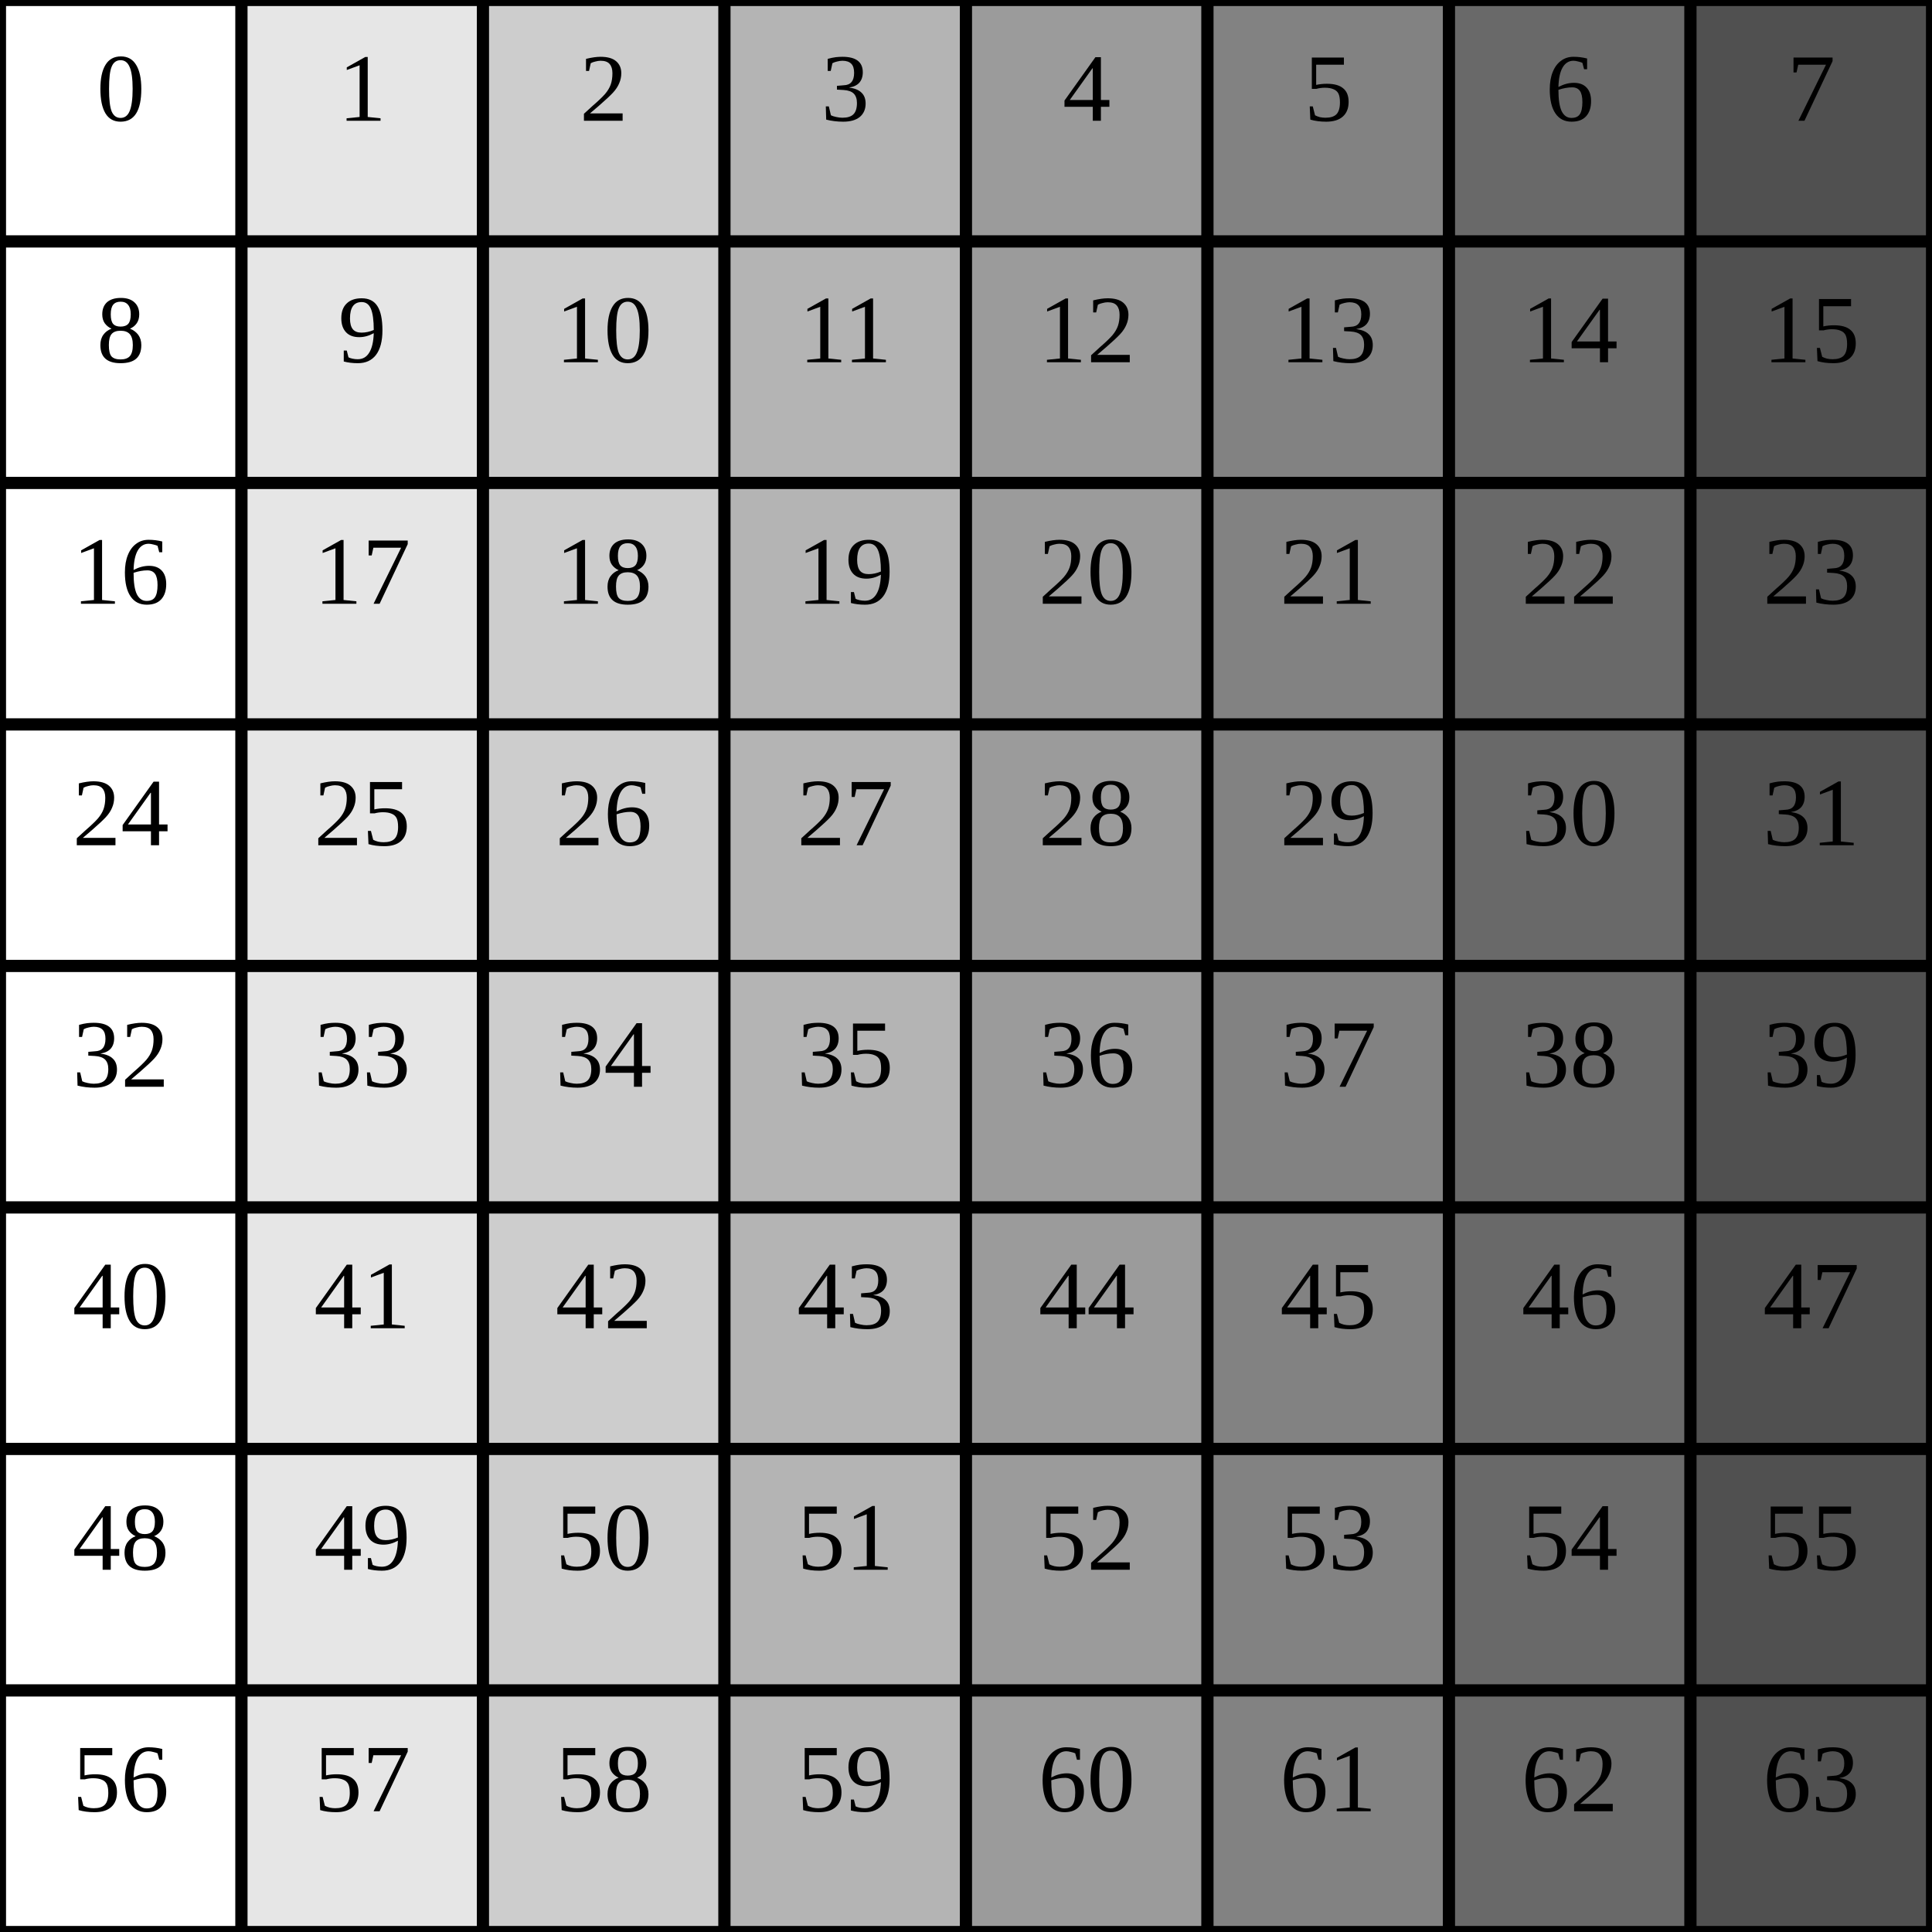
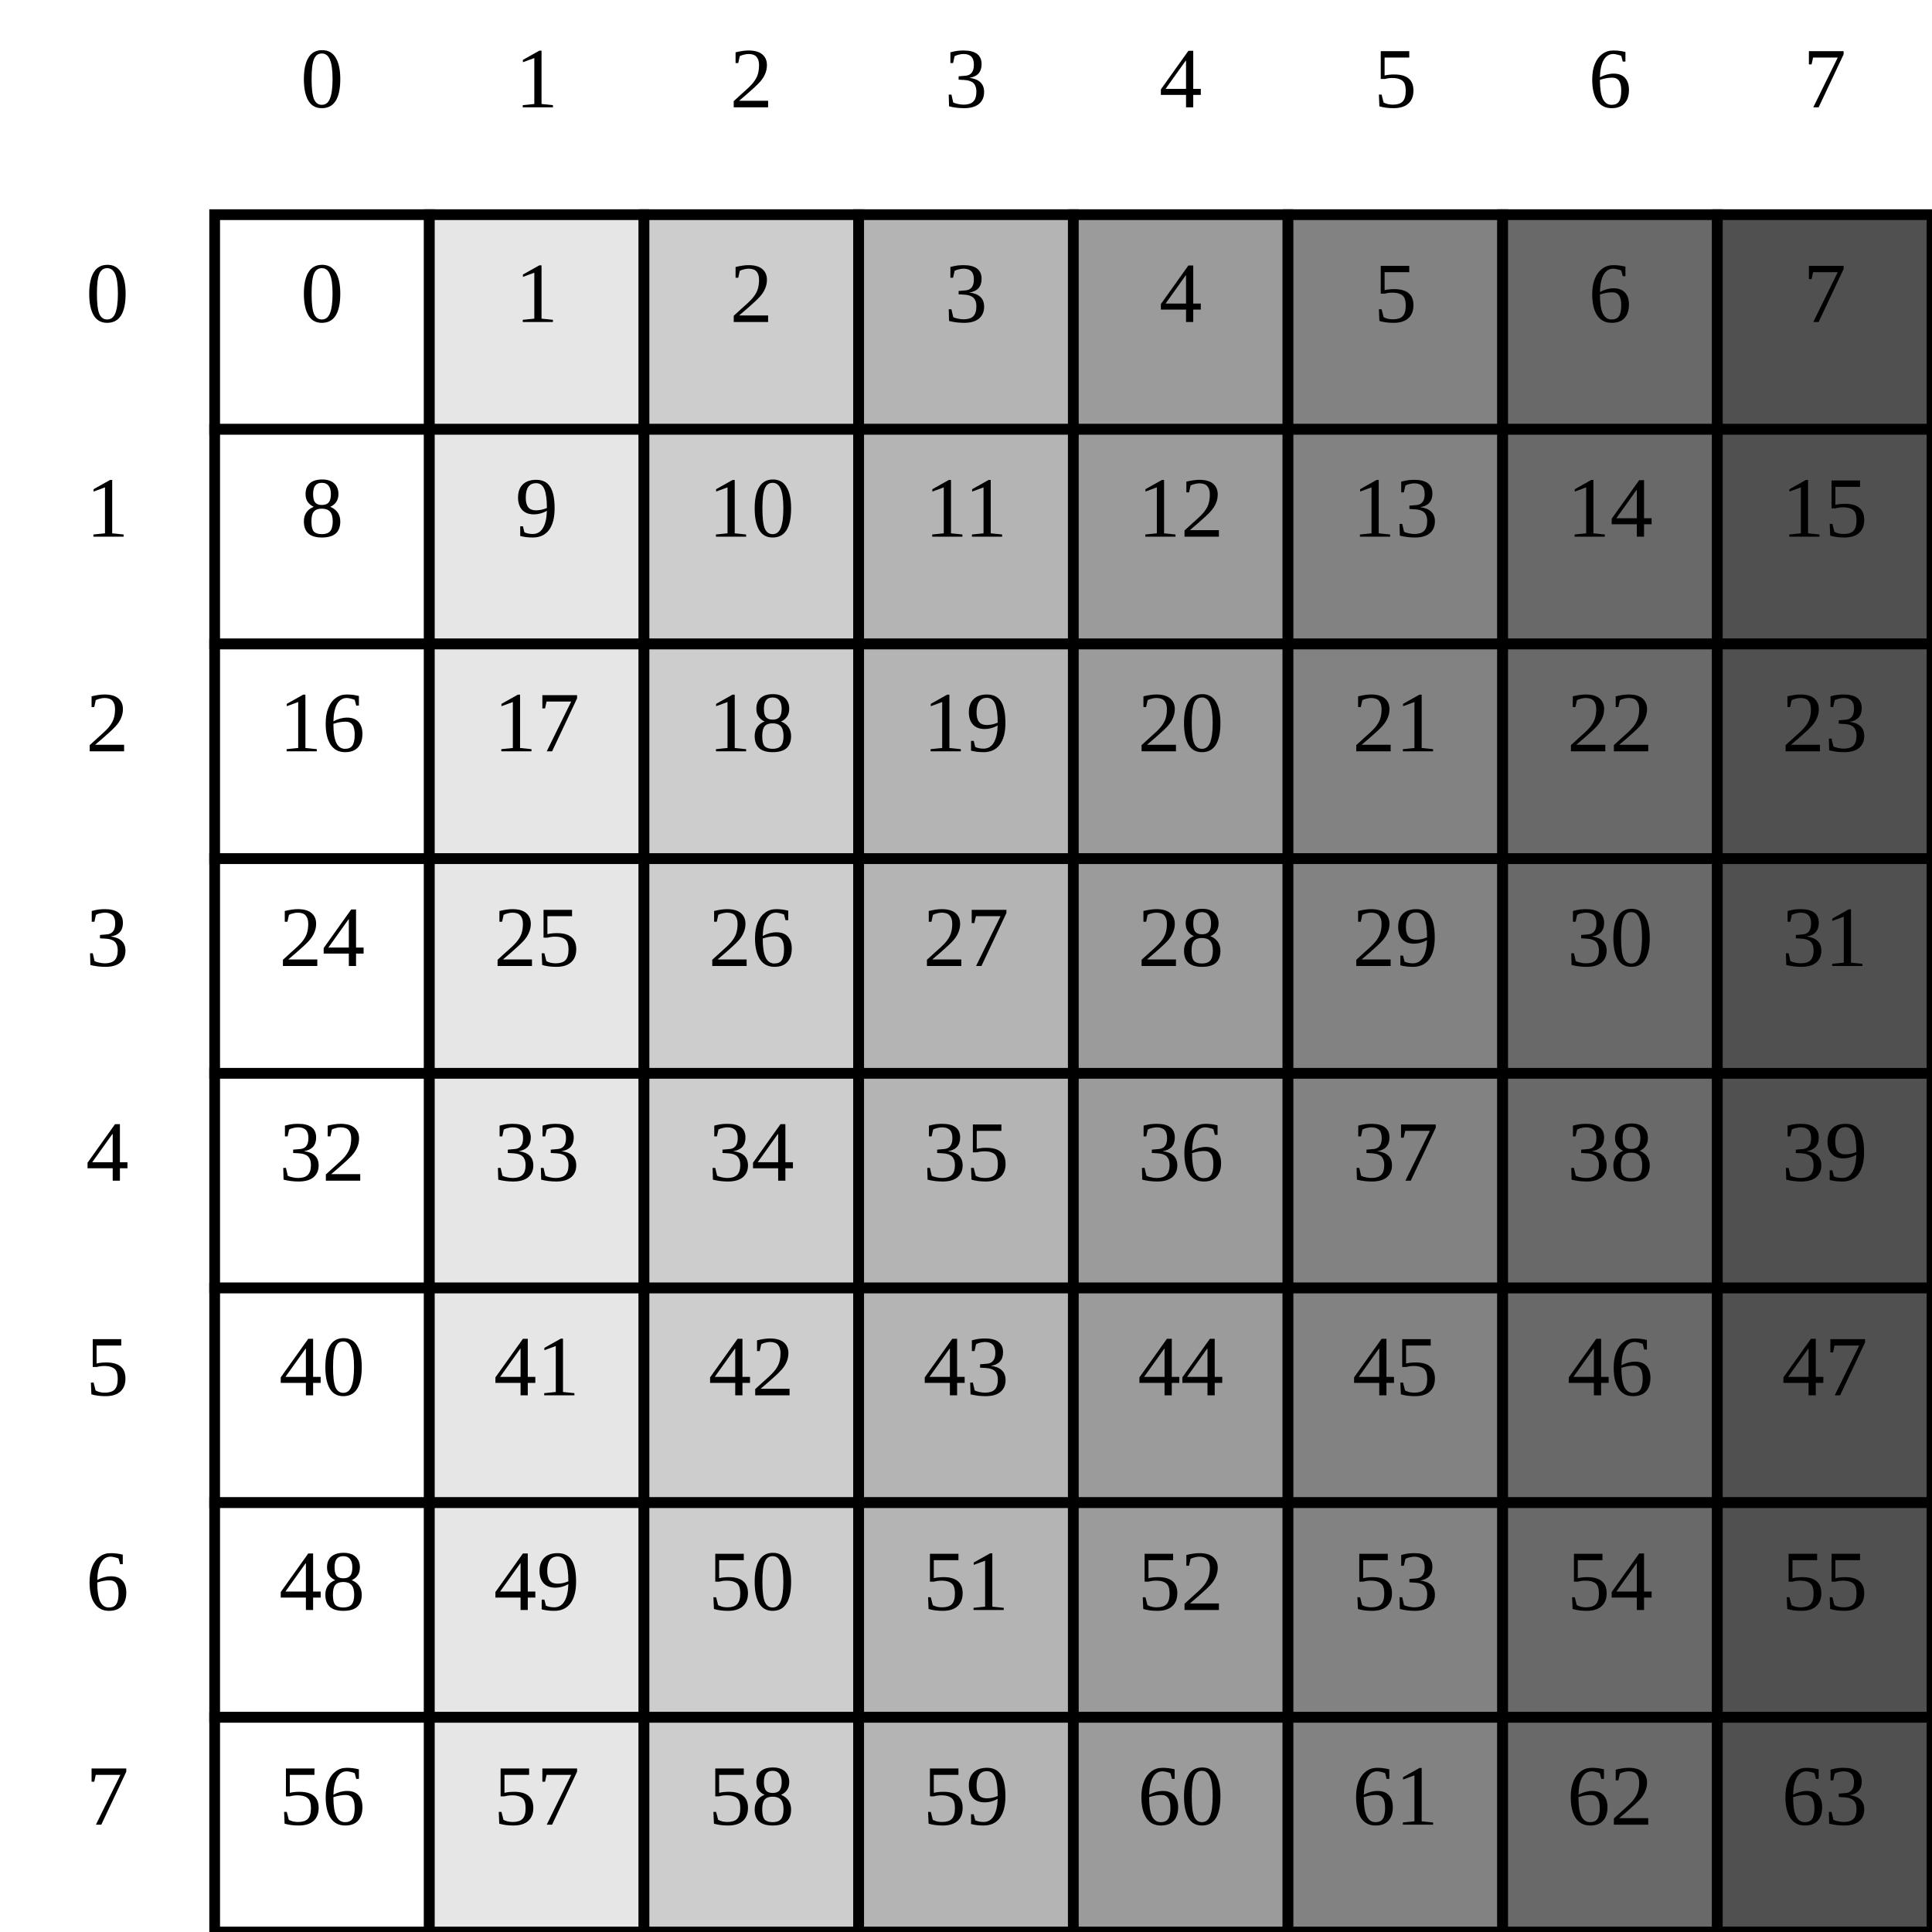
- <svg xmlns="http://www.w3.org/2000/svg" baseProfile="full" height="160" version="1.1" width="160">
+ <svg xmlns="http://www.w3.org/2000/svg" baseProfile="full" height="180" version="1.1" width="180">
  <defs />
-   <rect fill="rgb(255,255,255)" height="20" stroke="black" width="20" x="0" y="0" />
-   <text alignment-baseline="central" font-size="8px" text-anchor="middle" x="10" y="10">0</text>
-   <rect fill="rgb(230,230,230)" height="20" stroke="black" width="20" x="20" y="0" />
-   <text alignment-baseline="central" font-size="8px" text-anchor="middle" x="30" y="10">1</text>
-   <rect fill="rgb(205,205,205)" height="20" stroke="black" width="20" x="40" y="0" />
-   <text alignment-baseline="central" font-size="8px" text-anchor="middle" x="50" y="10">2</text>
-   <rect fill="rgb(180,180,180)" height="20" stroke="black" width="20" x="60" y="0" />
-   <text alignment-baseline="central" font-size="8px" text-anchor="middle" x="70" y="10">3</text>
-   <rect fill="rgb(155,155,155)" height="20" stroke="black" width="20" x="80" y="0" />
-   <text alignment-baseline="central" font-size="8px" text-anchor="middle" x="90" y="10">4</text>
-   <rect fill="rgb(130,130,130)" height="20" stroke="black" width="20" x="100" y="0" />
-   <text alignment-baseline="central" font-size="8px" text-anchor="middle" x="110" y="10">5</text>
-   <rect fill="rgb(105,105,105)" height="20" stroke="black" width="20" x="120" y="0" />
-   <text alignment-baseline="central" font-size="8px" text-anchor="middle" x="130" y="10">6</text>
-   <rect fill="rgb(80,80,80)" height="20" stroke="black" width="20" x="140" y="0" />
-   <text alignment-baseline="central" font-size="8px" text-anchor="middle" x="150" y="10">7</text>
-   <rect fill="rgb(255,255,255)" height="20" stroke="black" width="20" x="0" y="20" />
-   <text alignment-baseline="central" font-size="8px" text-anchor="middle" x="10" y="30">8</text>
-   <rect fill="rgb(230,230,230)" height="20" stroke="black" width="20" x="20" y="20" />
-   <text alignment-baseline="central" font-size="8px" text-anchor="middle" x="30" y="30">9</text>
-   <rect fill="rgb(205,205,205)" height="20" stroke="black" width="20" x="40" y="20" />
-   <text alignment-baseline="central" font-size="8px" text-anchor="middle" x="50" y="30">10</text>
-   <rect fill="rgb(180,180,180)" height="20" stroke="black" width="20" x="60" y="20" />
-   <text alignment-baseline="central" font-size="8px" text-anchor="middle" x="70" y="30">11</text>
-   <rect fill="rgb(155,155,155)" height="20" stroke="black" width="20" x="80" y="20" />
-   <text alignment-baseline="central" font-size="8px" text-anchor="middle" x="90" y="30">12</text>
-   <rect fill="rgb(130,130,130)" height="20" stroke="black" width="20" x="100" y="20" />
-   <text alignment-baseline="central" font-size="8px" text-anchor="middle" x="110" y="30">13</text>
-   <rect fill="rgb(105,105,105)" height="20" stroke="black" width="20" x="120" y="20" />
-   <text alignment-baseline="central" font-size="8px" text-anchor="middle" x="130" y="30">14</text>
-   <rect fill="rgb(80,80,80)" height="20" stroke="black" width="20" x="140" y="20" />
-   <text alignment-baseline="central" font-size="8px" text-anchor="middle" x="150" y="30">15</text>
-   <rect fill="rgb(255,255,255)" height="20" stroke="black" width="20" x="0" y="40" />
-   <text alignment-baseline="central" font-size="8px" text-anchor="middle" x="10" y="50">16</text>
-   <rect fill="rgb(230,230,230)" height="20" stroke="black" width="20" x="20" y="40" />
-   <text alignment-baseline="central" font-size="8px" text-anchor="middle" x="30" y="50">17</text>
-   <rect fill="rgb(205,205,205)" height="20" stroke="black" width="20" x="40" y="40" />
-   <text alignment-baseline="central" font-size="8px" text-anchor="middle" x="50" y="50">18</text>
-   <rect fill="rgb(180,180,180)" height="20" stroke="black" width="20" x="60" y="40" />
-   <text alignment-baseline="central" font-size="8px" text-anchor="middle" x="70" y="50">19</text>
-   <rect fill="rgb(155,155,155)" height="20" stroke="black" width="20" x="80" y="40" />
-   <text alignment-baseline="central" font-size="8px" text-anchor="middle" x="90" y="50">20</text>
-   <rect fill="rgb(130,130,130)" height="20" stroke="black" width="20" x="100" y="40" />
-   <text alignment-baseline="central" font-size="8px" text-anchor="middle" x="110" y="50">21</text>
-   <rect fill="rgb(105,105,105)" height="20" stroke="black" width="20" x="120" y="40" />
-   <text alignment-baseline="central" font-size="8px" text-anchor="middle" x="130" y="50">22</text>
-   <rect fill="rgb(80,80,80)" height="20" stroke="black" width="20" x="140" y="40" />
-   <text alignment-baseline="central" font-size="8px" text-anchor="middle" x="150" y="50">23</text>
-   <rect fill="rgb(255,255,255)" height="20" stroke="black" width="20" x="0" y="60" />
-   <text alignment-baseline="central" font-size="8px" text-anchor="middle" x="10" y="70">24</text>
-   <rect fill="rgb(230,230,230)" height="20" stroke="black" width="20" x="20" y="60" />
-   <text alignment-baseline="central" font-size="8px" text-anchor="middle" x="30" y="70">25</text>
-   <rect fill="rgb(205,205,205)" height="20" stroke="black" width="20" x="40" y="60" />
-   <text alignment-baseline="central" font-size="8px" text-anchor="middle" x="50" y="70">26</text>
-   <rect fill="rgb(180,180,180)" height="20" stroke="black" width="20" x="60" y="60" />
-   <text alignment-baseline="central" font-size="8px" text-anchor="middle" x="70" y="70">27</text>
-   <rect fill="rgb(155,155,155)" height="20" stroke="black" width="20" x="80" y="60" />
-   <text alignment-baseline="central" font-size="8px" text-anchor="middle" x="90" y="70">28</text>
-   <rect fill="rgb(130,130,130)" height="20" stroke="black" width="20" x="100" y="60" />
-   <text alignment-baseline="central" font-size="8px" text-anchor="middle" x="110" y="70">29</text>
-   <rect fill="rgb(105,105,105)" height="20" stroke="black" width="20" x="120" y="60" />
-   <text alignment-baseline="central" font-size="8px" text-anchor="middle" x="130" y="70">30</text>
-   <rect fill="rgb(80,80,80)" height="20" stroke="black" width="20" x="140" y="60" />
-   <text alignment-baseline="central" font-size="8px" text-anchor="middle" x="150" y="70">31</text>
-   <rect fill="rgb(255,255,255)" height="20" stroke="black" width="20" x="0" y="80" />
-   <text alignment-baseline="central" font-size="8px" text-anchor="middle" x="10" y="90">32</text>
-   <rect fill="rgb(230,230,230)" height="20" stroke="black" width="20" x="20" y="80" />
-   <text alignment-baseline="central" font-size="8px" text-anchor="middle" x="30" y="90">33</text>
-   <rect fill="rgb(205,205,205)" height="20" stroke="black" width="20" x="40" y="80" />
-   <text alignment-baseline="central" font-size="8px" text-anchor="middle" x="50" y="90">34</text>
-   <rect fill="rgb(180,180,180)" height="20" stroke="black" width="20" x="60" y="80" />
-   <text alignment-baseline="central" font-size="8px" text-anchor="middle" x="70" y="90">35</text>
-   <rect fill="rgb(155,155,155)" height="20" stroke="black" width="20" x="80" y="80" />
-   <text alignment-baseline="central" font-size="8px" text-anchor="middle" x="90" y="90">36</text>
-   <rect fill="rgb(130,130,130)" height="20" stroke="black" width="20" x="100" y="80" />
-   <text alignment-baseline="central" font-size="8px" text-anchor="middle" x="110" y="90">37</text>
-   <rect fill="rgb(105,105,105)" height="20" stroke="black" width="20" x="120" y="80" />
-   <text alignment-baseline="central" font-size="8px" text-anchor="middle" x="130" y="90">38</text>
-   <rect fill="rgb(80,80,80)" height="20" stroke="black" width="20" x="140" y="80" />
-   <text alignment-baseline="central" font-size="8px" text-anchor="middle" x="150" y="90">39</text>
-   <rect fill="rgb(255,255,255)" height="20" stroke="black" width="20" x="0" y="100" />
-   <text alignment-baseline="central" font-size="8px" text-anchor="middle" x="10" y="110">40</text>
-   <rect fill="rgb(230,230,230)" height="20" stroke="black" width="20" x="20" y="100" />
-   <text alignment-baseline="central" font-size="8px" text-anchor="middle" x="30" y="110">41</text>
-   <rect fill="rgb(205,205,205)" height="20" stroke="black" width="20" x="40" y="100" />
-   <text alignment-baseline="central" font-size="8px" text-anchor="middle" x="50" y="110">42</text>
-   <rect fill="rgb(180,180,180)" height="20" stroke="black" width="20" x="60" y="100" />
-   <text alignment-baseline="central" font-size="8px" text-anchor="middle" x="70" y="110">43</text>
-   <rect fill="rgb(155,155,155)" height="20" stroke="black" width="20" x="80" y="100" />
-   <text alignment-baseline="central" font-size="8px" text-anchor="middle" x="90" y="110">44</text>
-   <rect fill="rgb(130,130,130)" height="20" stroke="black" width="20" x="100" y="100" />
-   <text alignment-baseline="central" font-size="8px" text-anchor="middle" x="110" y="110">45</text>
-   <rect fill="rgb(105,105,105)" height="20" stroke="black" width="20" x="120" y="100" />
-   <text alignment-baseline="central" font-size="8px" text-anchor="middle" x="130" y="110">46</text>
-   <rect fill="rgb(80,80,80)" height="20" stroke="black" width="20" x="140" y="100" />
-   <text alignment-baseline="central" font-size="8px" text-anchor="middle" x="150" y="110">47</text>
-   <rect fill="rgb(255,255,255)" height="20" stroke="black" width="20" x="0" y="120" />
-   <text alignment-baseline="central" font-size="8px" text-anchor="middle" x="10" y="130">48</text>
-   <rect fill="rgb(230,230,230)" height="20" stroke="black" width="20" x="20" y="120" />
-   <text alignment-baseline="central" font-size="8px" text-anchor="middle" x="30" y="130">49</text>
-   <rect fill="rgb(205,205,205)" height="20" stroke="black" width="20" x="40" y="120" />
-   <text alignment-baseline="central" font-size="8px" text-anchor="middle" x="50" y="130">50</text>
-   <rect fill="rgb(180,180,180)" height="20" stroke="black" width="20" x="60" y="120" />
-   <text alignment-baseline="central" font-size="8px" text-anchor="middle" x="70" y="130">51</text>
-   <rect fill="rgb(155,155,155)" height="20" stroke="black" width="20" x="80" y="120" />
-   <text alignment-baseline="central" font-size="8px" text-anchor="middle" x="90" y="130">52</text>
-   <rect fill="rgb(130,130,130)" height="20" stroke="black" width="20" x="100" y="120" />
-   <text alignment-baseline="central" font-size="8px" text-anchor="middle" x="110" y="130">53</text>
-   <rect fill="rgb(105,105,105)" height="20" stroke="black" width="20" x="120" y="120" />
-   <text alignment-baseline="central" font-size="8px" text-anchor="middle" x="130" y="130">54</text>
-   <rect fill="rgb(80,80,80)" height="20" stroke="black" width="20" x="140" y="120" />
-   <text alignment-baseline="central" font-size="8px" text-anchor="middle" x="150" y="130">55</text>
-   <rect fill="rgb(255,255,255)" height="20" stroke="black" width="20" x="0" y="140" />
-   <text alignment-baseline="central" font-size="8px" text-anchor="middle" x="10" y="150">56</text>
-   <rect fill="rgb(230,230,230)" height="20" stroke="black" width="20" x="20" y="140" />
-   <text alignment-baseline="central" font-size="8px" text-anchor="middle" x="30" y="150">57</text>
-   <rect fill="rgb(205,205,205)" height="20" stroke="black" width="20" x="40" y="140" />
-   <text alignment-baseline="central" font-size="8px" text-anchor="middle" x="50" y="150">58</text>
-   <rect fill="rgb(180,180,180)" height="20" stroke="black" width="20" x="60" y="140" />
-   <text alignment-baseline="central" font-size="8px" text-anchor="middle" x="70" y="150">59</text>
-   <rect fill="rgb(155,155,155)" height="20" stroke="black" width="20" x="80" y="140" />
-   <text alignment-baseline="central" font-size="8px" text-anchor="middle" x="90" y="150">60</text>
-   <rect fill="rgb(130,130,130)" height="20" stroke="black" width="20" x="100" y="140" />
-   <text alignment-baseline="central" font-size="8px" text-anchor="middle" x="110" y="150">61</text>
-   <rect fill="rgb(105,105,105)" height="20" stroke="black" width="20" x="120" y="140" />
-   <text alignment-baseline="central" font-size="8px" text-anchor="middle" x="130" y="150">62</text>
-   <rect fill="rgb(80,80,80)" height="20" stroke="black" width="20" x="140" y="140" />
-   <text alignment-baseline="central" font-size="8px" text-anchor="middle" x="150" y="150">63</text>
+   <rect fill="rgb(255,255,255)" height="20" stroke="black" width="20" x="20" y="20" />
+   <text alignment-baseline="central" font-size="8px" text-anchor="middle" x="30" y="30">0</text>
+   <rect fill="rgb(230,230,230)" height="20" stroke="black" width="20" x="40" y="20" />
+   <text alignment-baseline="central" font-size="8px" text-anchor="middle" x="50" y="30">1</text>
+   <rect fill="rgb(205,205,205)" height="20" stroke="black" width="20" x="60" y="20" />
+   <text alignment-baseline="central" font-size="8px" text-anchor="middle" x="70" y="30">2</text>
+   <rect fill="rgb(180,180,180)" height="20" stroke="black" width="20" x="80" y="20" />
+   <text alignment-baseline="central" font-size="8px" text-anchor="middle" x="90" y="30">3</text>
+   <rect fill="rgb(155,155,155)" height="20" stroke="black" width="20" x="100" y="20" />
+   <text alignment-baseline="central" font-size="8px" text-anchor="middle" x="110" y="30">4</text>
+   <rect fill="rgb(130,130,130)" height="20" stroke="black" width="20" x="120" y="20" />
+   <text alignment-baseline="central" font-size="8px" text-anchor="middle" x="130" y="30">5</text>
+   <rect fill="rgb(105,105,105)" height="20" stroke="black" width="20" x="140" y="20" />
+   <text alignment-baseline="central" font-size="8px" text-anchor="middle" x="150" y="30">6</text>
+   <rect fill="rgb(80,80,80)" height="20" stroke="black" width="20" x="160" y="20" />
+   <text alignment-baseline="central" font-size="8px" text-anchor="middle" x="170" y="30">7</text>
+   <rect fill="rgb(255,255,255)" height="20" stroke="black" width="20" x="20" y="40" />
+   <text alignment-baseline="central" font-size="8px" text-anchor="middle" x="30" y="50">8</text>
+   <rect fill="rgb(230,230,230)" height="20" stroke="black" width="20" x="40" y="40" />
+   <text alignment-baseline="central" font-size="8px" text-anchor="middle" x="50" y="50">9</text>
+   <rect fill="rgb(205,205,205)" height="20" stroke="black" width="20" x="60" y="40" />
+   <text alignment-baseline="central" font-size="8px" text-anchor="middle" x="70" y="50">10</text>
+   <rect fill="rgb(180,180,180)" height="20" stroke="black" width="20" x="80" y="40" />
+   <text alignment-baseline="central" font-size="8px" text-anchor="middle" x="90" y="50">11</text>
+   <rect fill="rgb(155,155,155)" height="20" stroke="black" width="20" x="100" y="40" />
+   <text alignment-baseline="central" font-size="8px" text-anchor="middle" x="110" y="50">12</text>
+   <rect fill="rgb(130,130,130)" height="20" stroke="black" width="20" x="120" y="40" />
+   <text alignment-baseline="central" font-size="8px" text-anchor="middle" x="130" y="50">13</text>
+   <rect fill="rgb(105,105,105)" height="20" stroke="black" width="20" x="140" y="40" />
+   <text alignment-baseline="central" font-size="8px" text-anchor="middle" x="150" y="50">14</text>
+   <rect fill="rgb(80,80,80)" height="20" stroke="black" width="20" x="160" y="40" />
+   <text alignment-baseline="central" font-size="8px" text-anchor="middle" x="170" y="50">15</text>
+   <rect fill="rgb(255,255,255)" height="20" stroke="black" width="20" x="20" y="60" />
+   <text alignment-baseline="central" font-size="8px" text-anchor="middle" x="30" y="70">16</text>
+   <rect fill="rgb(230,230,230)" height="20" stroke="black" width="20" x="40" y="60" />
+   <text alignment-baseline="central" font-size="8px" text-anchor="middle" x="50" y="70">17</text>
+   <rect fill="rgb(205,205,205)" height="20" stroke="black" width="20" x="60" y="60" />
+   <text alignment-baseline="central" font-size="8px" text-anchor="middle" x="70" y="70">18</text>
+   <rect fill="rgb(180,180,180)" height="20" stroke="black" width="20" x="80" y="60" />
+   <text alignment-baseline="central" font-size="8px" text-anchor="middle" x="90" y="70">19</text>
+   <rect fill="rgb(155,155,155)" height="20" stroke="black" width="20" x="100" y="60" />
+   <text alignment-baseline="central" font-size="8px" text-anchor="middle" x="110" y="70">20</text>
+   <rect fill="rgb(130,130,130)" height="20" stroke="black" width="20" x="120" y="60" />
+   <text alignment-baseline="central" font-size="8px" text-anchor="middle" x="130" y="70">21</text>
+   <rect fill="rgb(105,105,105)" height="20" stroke="black" width="20" x="140" y="60" />
+   <text alignment-baseline="central" font-size="8px" text-anchor="middle" x="150" y="70">22</text>
+   <rect fill="rgb(80,80,80)" height="20" stroke="black" width="20" x="160" y="60" />
+   <text alignment-baseline="central" font-size="8px" text-anchor="middle" x="170" y="70">23</text>
+   <rect fill="rgb(255,255,255)" height="20" stroke="black" width="20" x="20" y="80" />
+   <text alignment-baseline="central" font-size="8px" text-anchor="middle" x="30" y="90">24</text>
+   <rect fill="rgb(230,230,230)" height="20" stroke="black" width="20" x="40" y="80" />
+   <text alignment-baseline="central" font-size="8px" text-anchor="middle" x="50" y="90">25</text>
+   <rect fill="rgb(205,205,205)" height="20" stroke="black" width="20" x="60" y="80" />
+   <text alignment-baseline="central" font-size="8px" text-anchor="middle" x="70" y="90">26</text>
+   <rect fill="rgb(180,180,180)" height="20" stroke="black" width="20" x="80" y="80" />
+   <text alignment-baseline="central" font-size="8px" text-anchor="middle" x="90" y="90">27</text>
+   <rect fill="rgb(155,155,155)" height="20" stroke="black" width="20" x="100" y="80" />
+   <text alignment-baseline="central" font-size="8px" text-anchor="middle" x="110" y="90">28</text>
+   <rect fill="rgb(130,130,130)" height="20" stroke="black" width="20" x="120" y="80" />
+   <text alignment-baseline="central" font-size="8px" text-anchor="middle" x="130" y="90">29</text>
+   <rect fill="rgb(105,105,105)" height="20" stroke="black" width="20" x="140" y="80" />
+   <text alignment-baseline="central" font-size="8px" text-anchor="middle" x="150" y="90">30</text>
+   <rect fill="rgb(80,80,80)" height="20" stroke="black" width="20" x="160" y="80" />
+   <text alignment-baseline="central" font-size="8px" text-anchor="middle" x="170" y="90">31</text>
+   <rect fill="rgb(255,255,255)" height="20" stroke="black" width="20" x="20" y="100" />
+   <text alignment-baseline="central" font-size="8px" text-anchor="middle" x="30" y="110">32</text>
+   <rect fill="rgb(230,230,230)" height="20" stroke="black" width="20" x="40" y="100" />
+   <text alignment-baseline="central" font-size="8px" text-anchor="middle" x="50" y="110">33</text>
+   <rect fill="rgb(205,205,205)" height="20" stroke="black" width="20" x="60" y="100" />
+   <text alignment-baseline="central" font-size="8px" text-anchor="middle" x="70" y="110">34</text>
+   <rect fill="rgb(180,180,180)" height="20" stroke="black" width="20" x="80" y="100" />
+   <text alignment-baseline="central" font-size="8px" text-anchor="middle" x="90" y="110">35</text>
+   <rect fill="rgb(155,155,155)" height="20" stroke="black" width="20" x="100" y="100" />
+   <text alignment-baseline="central" font-size="8px" text-anchor="middle" x="110" y="110">36</text>
+   <rect fill="rgb(130,130,130)" height="20" stroke="black" width="20" x="120" y="100" />
+   <text alignment-baseline="central" font-size="8px" text-anchor="middle" x="130" y="110">37</text>
+   <rect fill="rgb(105,105,105)" height="20" stroke="black" width="20" x="140" y="100" />
+   <text alignment-baseline="central" font-size="8px" text-anchor="middle" x="150" y="110">38</text>
+   <rect fill="rgb(80,80,80)" height="20" stroke="black" width="20" x="160" y="100" />
+   <text alignment-baseline="central" font-size="8px" text-anchor="middle" x="170" y="110">39</text>
+   <rect fill="rgb(255,255,255)" height="20" stroke="black" width="20" x="20" y="120" />
+   <text alignment-baseline="central" font-size="8px" text-anchor="middle" x="30" y="130">40</text>
+   <rect fill="rgb(230,230,230)" height="20" stroke="black" width="20" x="40" y="120" />
+   <text alignment-baseline="central" font-size="8px" text-anchor="middle" x="50" y="130">41</text>
+   <rect fill="rgb(205,205,205)" height="20" stroke="black" width="20" x="60" y="120" />
+   <text alignment-baseline="central" font-size="8px" text-anchor="middle" x="70" y="130">42</text>
+   <rect fill="rgb(180,180,180)" height="20" stroke="black" width="20" x="80" y="120" />
+   <text alignment-baseline="central" font-size="8px" text-anchor="middle" x="90" y="130">43</text>
+   <rect fill="rgb(155,155,155)" height="20" stroke="black" width="20" x="100" y="120" />
+   <text alignment-baseline="central" font-size="8px" text-anchor="middle" x="110" y="130">44</text>
+   <rect fill="rgb(130,130,130)" height="20" stroke="black" width="20" x="120" y="120" />
+   <text alignment-baseline="central" font-size="8px" text-anchor="middle" x="130" y="130">45</text>
+   <rect fill="rgb(105,105,105)" height="20" stroke="black" width="20" x="140" y="120" />
+   <text alignment-baseline="central" font-size="8px" text-anchor="middle" x="150" y="130">46</text>
+   <rect fill="rgb(80,80,80)" height="20" stroke="black" width="20" x="160" y="120" />
+   <text alignment-baseline="central" font-size="8px" text-anchor="middle" x="170" y="130">47</text>
+   <rect fill="rgb(255,255,255)" height="20" stroke="black" width="20" x="20" y="140" />
+   <text alignment-baseline="central" font-size="8px" text-anchor="middle" x="30" y="150">48</text>
+   <rect fill="rgb(230,230,230)" height="20" stroke="black" width="20" x="40" y="140" />
+   <text alignment-baseline="central" font-size="8px" text-anchor="middle" x="50" y="150">49</text>
+   <rect fill="rgb(205,205,205)" height="20" stroke="black" width="20" x="60" y="140" />
+   <text alignment-baseline="central" font-size="8px" text-anchor="middle" x="70" y="150">50</text>
+   <rect fill="rgb(180,180,180)" height="20" stroke="black" width="20" x="80" y="140" />
+   <text alignment-baseline="central" font-size="8px" text-anchor="middle" x="90" y="150">51</text>
+   <rect fill="rgb(155,155,155)" height="20" stroke="black" width="20" x="100" y="140" />
+   <text alignment-baseline="central" font-size="8px" text-anchor="middle" x="110" y="150">52</text>
+   <rect fill="rgb(130,130,130)" height="20" stroke="black" width="20" x="120" y="140" />
+   <text alignment-baseline="central" font-size="8px" text-anchor="middle" x="130" y="150">53</text>
+   <rect fill="rgb(105,105,105)" height="20" stroke="black" width="20" x="140" y="140" />
+   <text alignment-baseline="central" font-size="8px" text-anchor="middle" x="150" y="150">54</text>
+   <rect fill="rgb(80,80,80)" height="20" stroke="black" width="20" x="160" y="140" />
+   <text alignment-baseline="central" font-size="8px" text-anchor="middle" x="170" y="150">55</text>
+   <rect fill="rgb(255,255,255)" height="20" stroke="black" width="20" x="20" y="160" />
+   <text alignment-baseline="central" font-size="8px" text-anchor="middle" x="30" y="170">56</text>
+   <rect fill="rgb(230,230,230)" height="20" stroke="black" width="20" x="40" y="160" />
+   <text alignment-baseline="central" font-size="8px" text-anchor="middle" x="50" y="170">57</text>
+   <rect fill="rgb(205,205,205)" height="20" stroke="black" width="20" x="60" y="160" />
+   <text alignment-baseline="central" font-size="8px" text-anchor="middle" x="70" y="170">58</text>
+   <rect fill="rgb(180,180,180)" height="20" stroke="black" width="20" x="80" y="160" />
+   <text alignment-baseline="central" font-size="8px" text-anchor="middle" x="90" y="170">59</text>
+   <rect fill="rgb(155,155,155)" height="20" stroke="black" width="20" x="100" y="160" />
+   <text alignment-baseline="central" font-size="8px" text-anchor="middle" x="110" y="170">60</text>
+   <rect fill="rgb(130,130,130)" height="20" stroke="black" width="20" x="120" y="160" />
+   <text alignment-baseline="central" font-size="8px" text-anchor="middle" x="130" y="170">61</text>
+   <rect fill="rgb(105,105,105)" height="20" stroke="black" width="20" x="140" y="160" />
+   <text alignment-baseline="central" font-size="8px" text-anchor="middle" x="150" y="170">62</text>
+   <rect fill="rgb(80,80,80)" height="20" stroke="black" width="20" x="160" y="160" />
+   <text alignment-baseline="central" font-size="8px" text-anchor="middle" x="170" y="170">63</text>
+   <text alignment-baseline="central" font-size="8px" text-anchor="middle" x="30" y="10">0</text>
+   <text alignment-baseline="central" font-size="8px" text-anchor="middle" x="50" y="10">1</text>
+   <text alignment-baseline="central" font-size="8px" text-anchor="middle" x="70" y="10">2</text>
+   <text alignment-baseline="central" font-size="8px" text-anchor="middle" x="90" y="10">3</text>
+   <text alignment-baseline="central" font-size="8px" text-anchor="middle" x="110" y="10">4</text>
+   <text alignment-baseline="central" font-size="8px" text-anchor="middle" x="130" y="10">5</text>
+   <text alignment-baseline="central" font-size="8px" text-anchor="middle" x="150" y="10">6</text>
+   <text alignment-baseline="central" font-size="8px" text-anchor="middle" x="170" y="10">7</text>
+   <text alignment-baseline="central" font-size="8px" text-anchor="middle" x="10" y="30">0</text>
+   <text alignment-baseline="central" font-size="8px" text-anchor="middle" x="10" y="50">1</text>
+   <text alignment-baseline="central" font-size="8px" text-anchor="middle" x="10" y="70">2</text>
+   <text alignment-baseline="central" font-size="8px" text-anchor="middle" x="10" y="90">3</text>
+   <text alignment-baseline="central" font-size="8px" text-anchor="middle" x="10" y="110">4</text>
+   <text alignment-baseline="central" font-size="8px" text-anchor="middle" x="10" y="130">5</text>
+   <text alignment-baseline="central" font-size="8px" text-anchor="middle" x="10" y="150">6</text>
+   <text alignment-baseline="central" font-size="8px" text-anchor="middle" x="10" y="170">7</text>
</svg>
